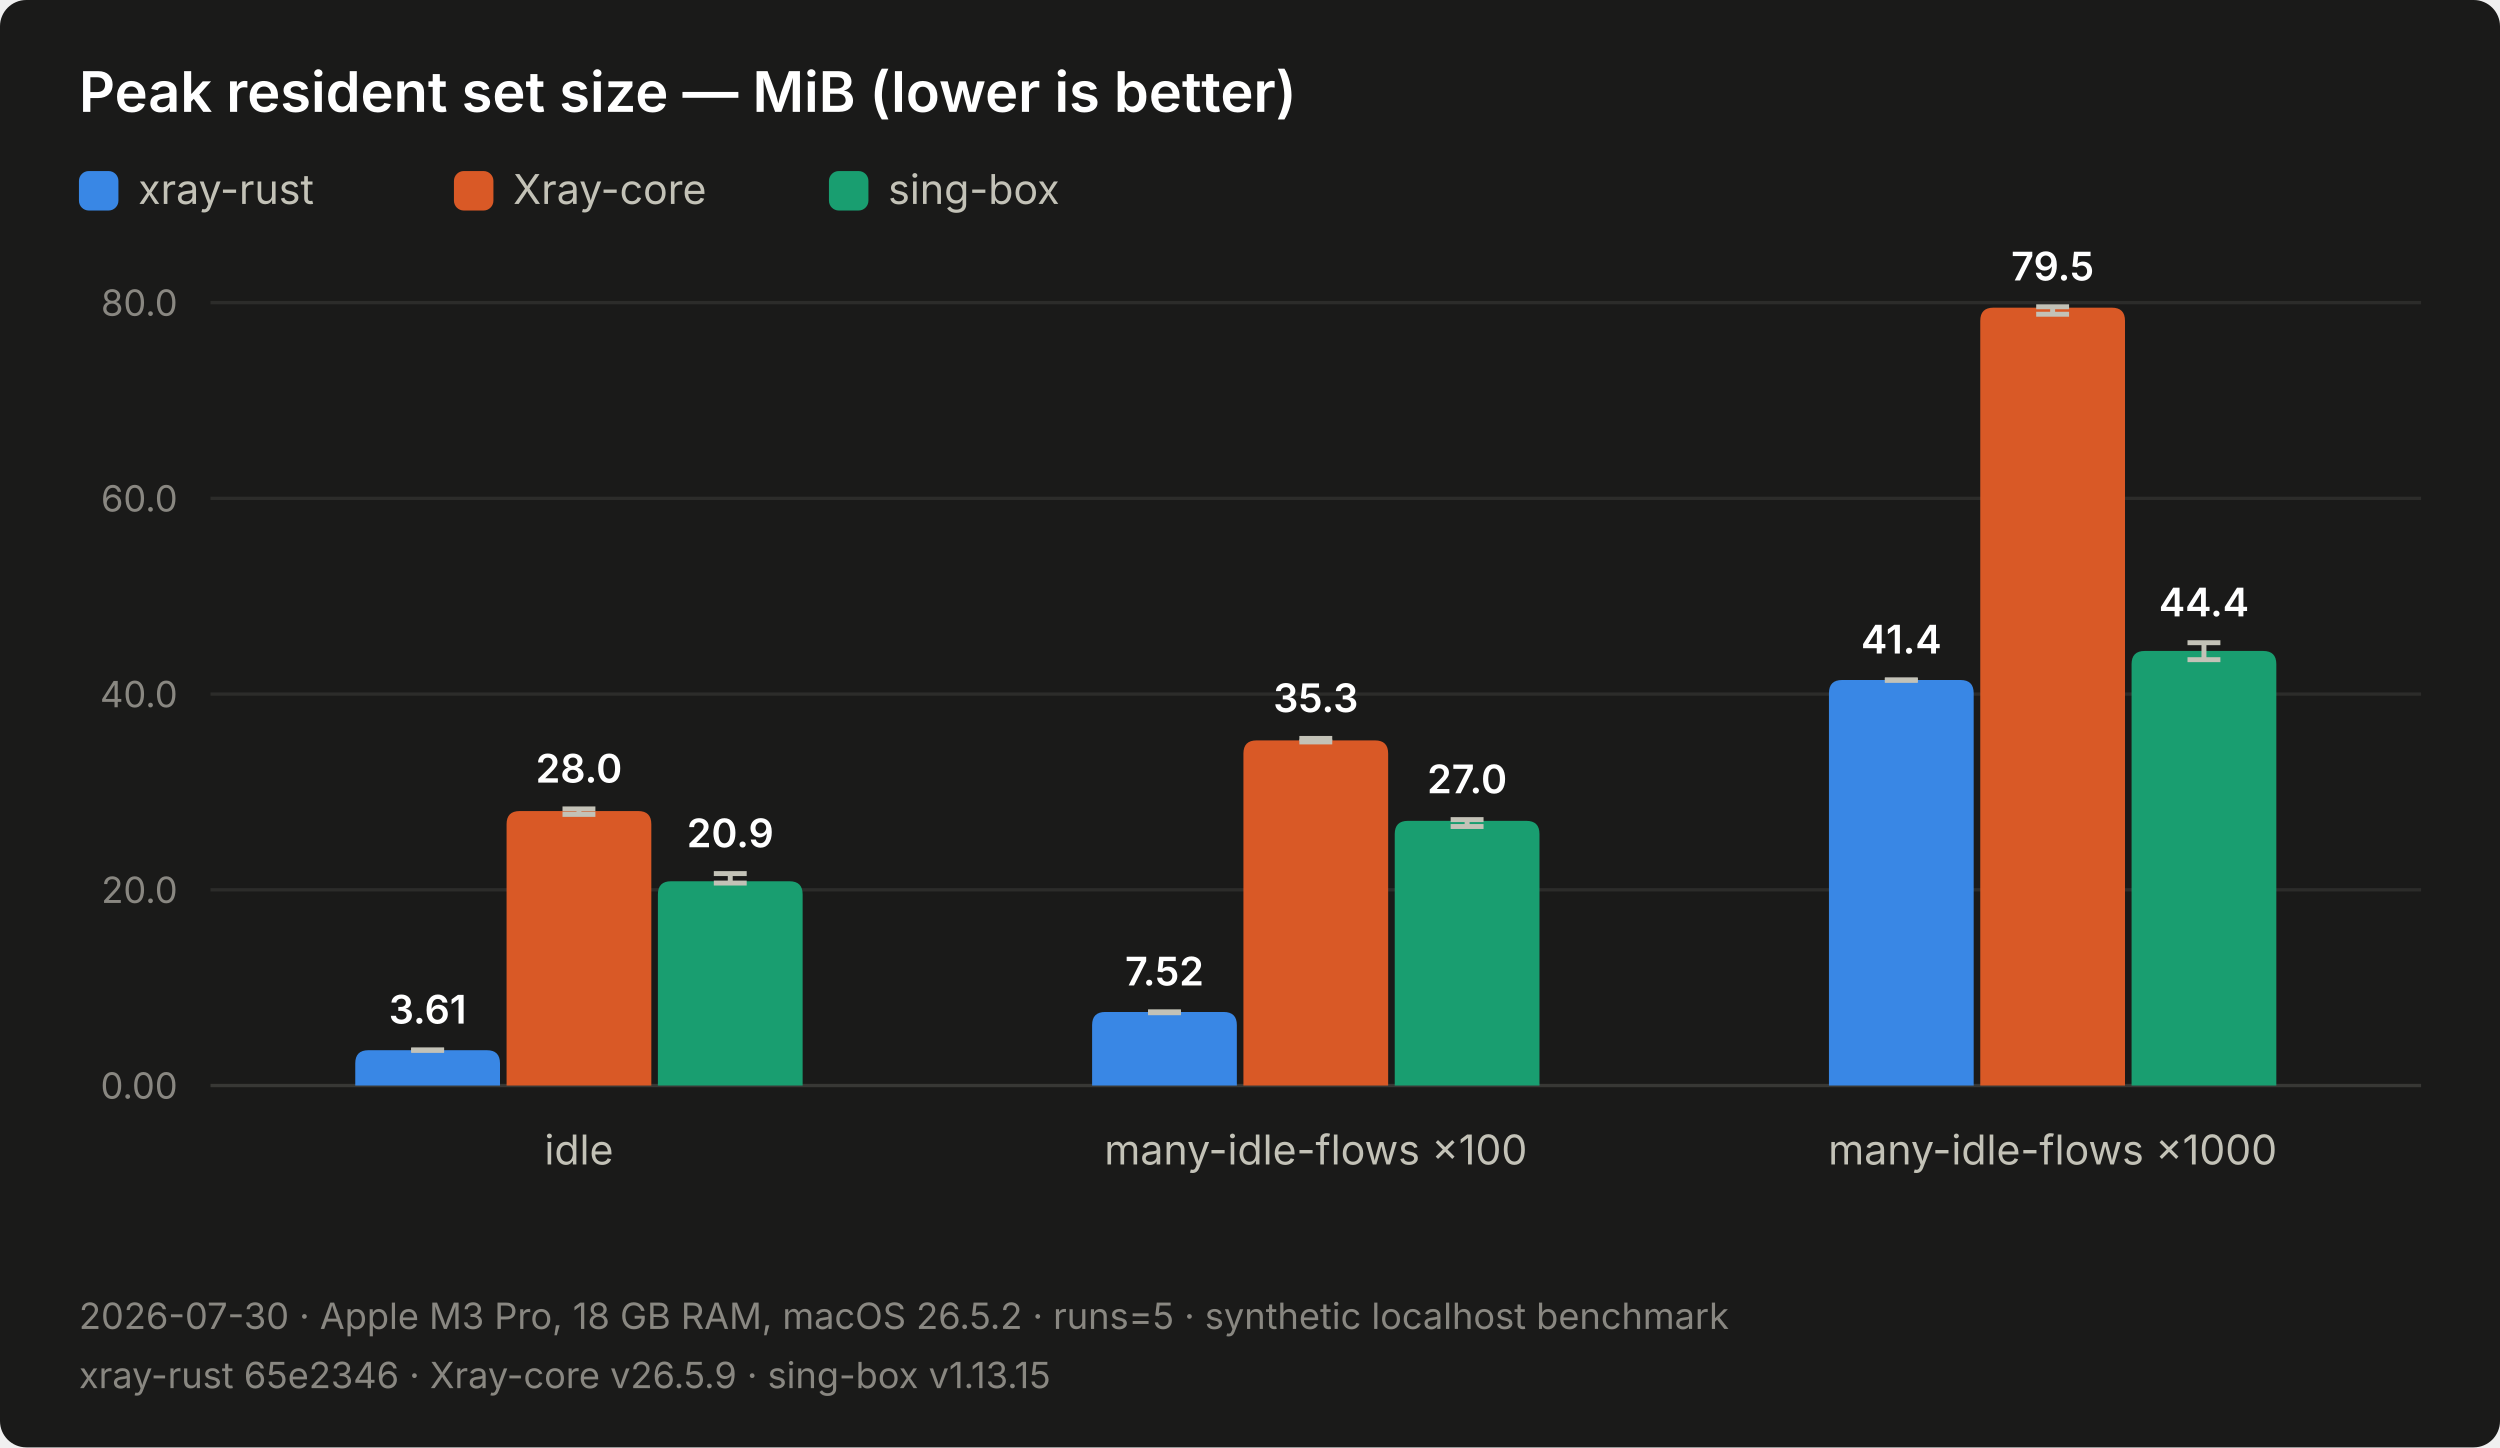
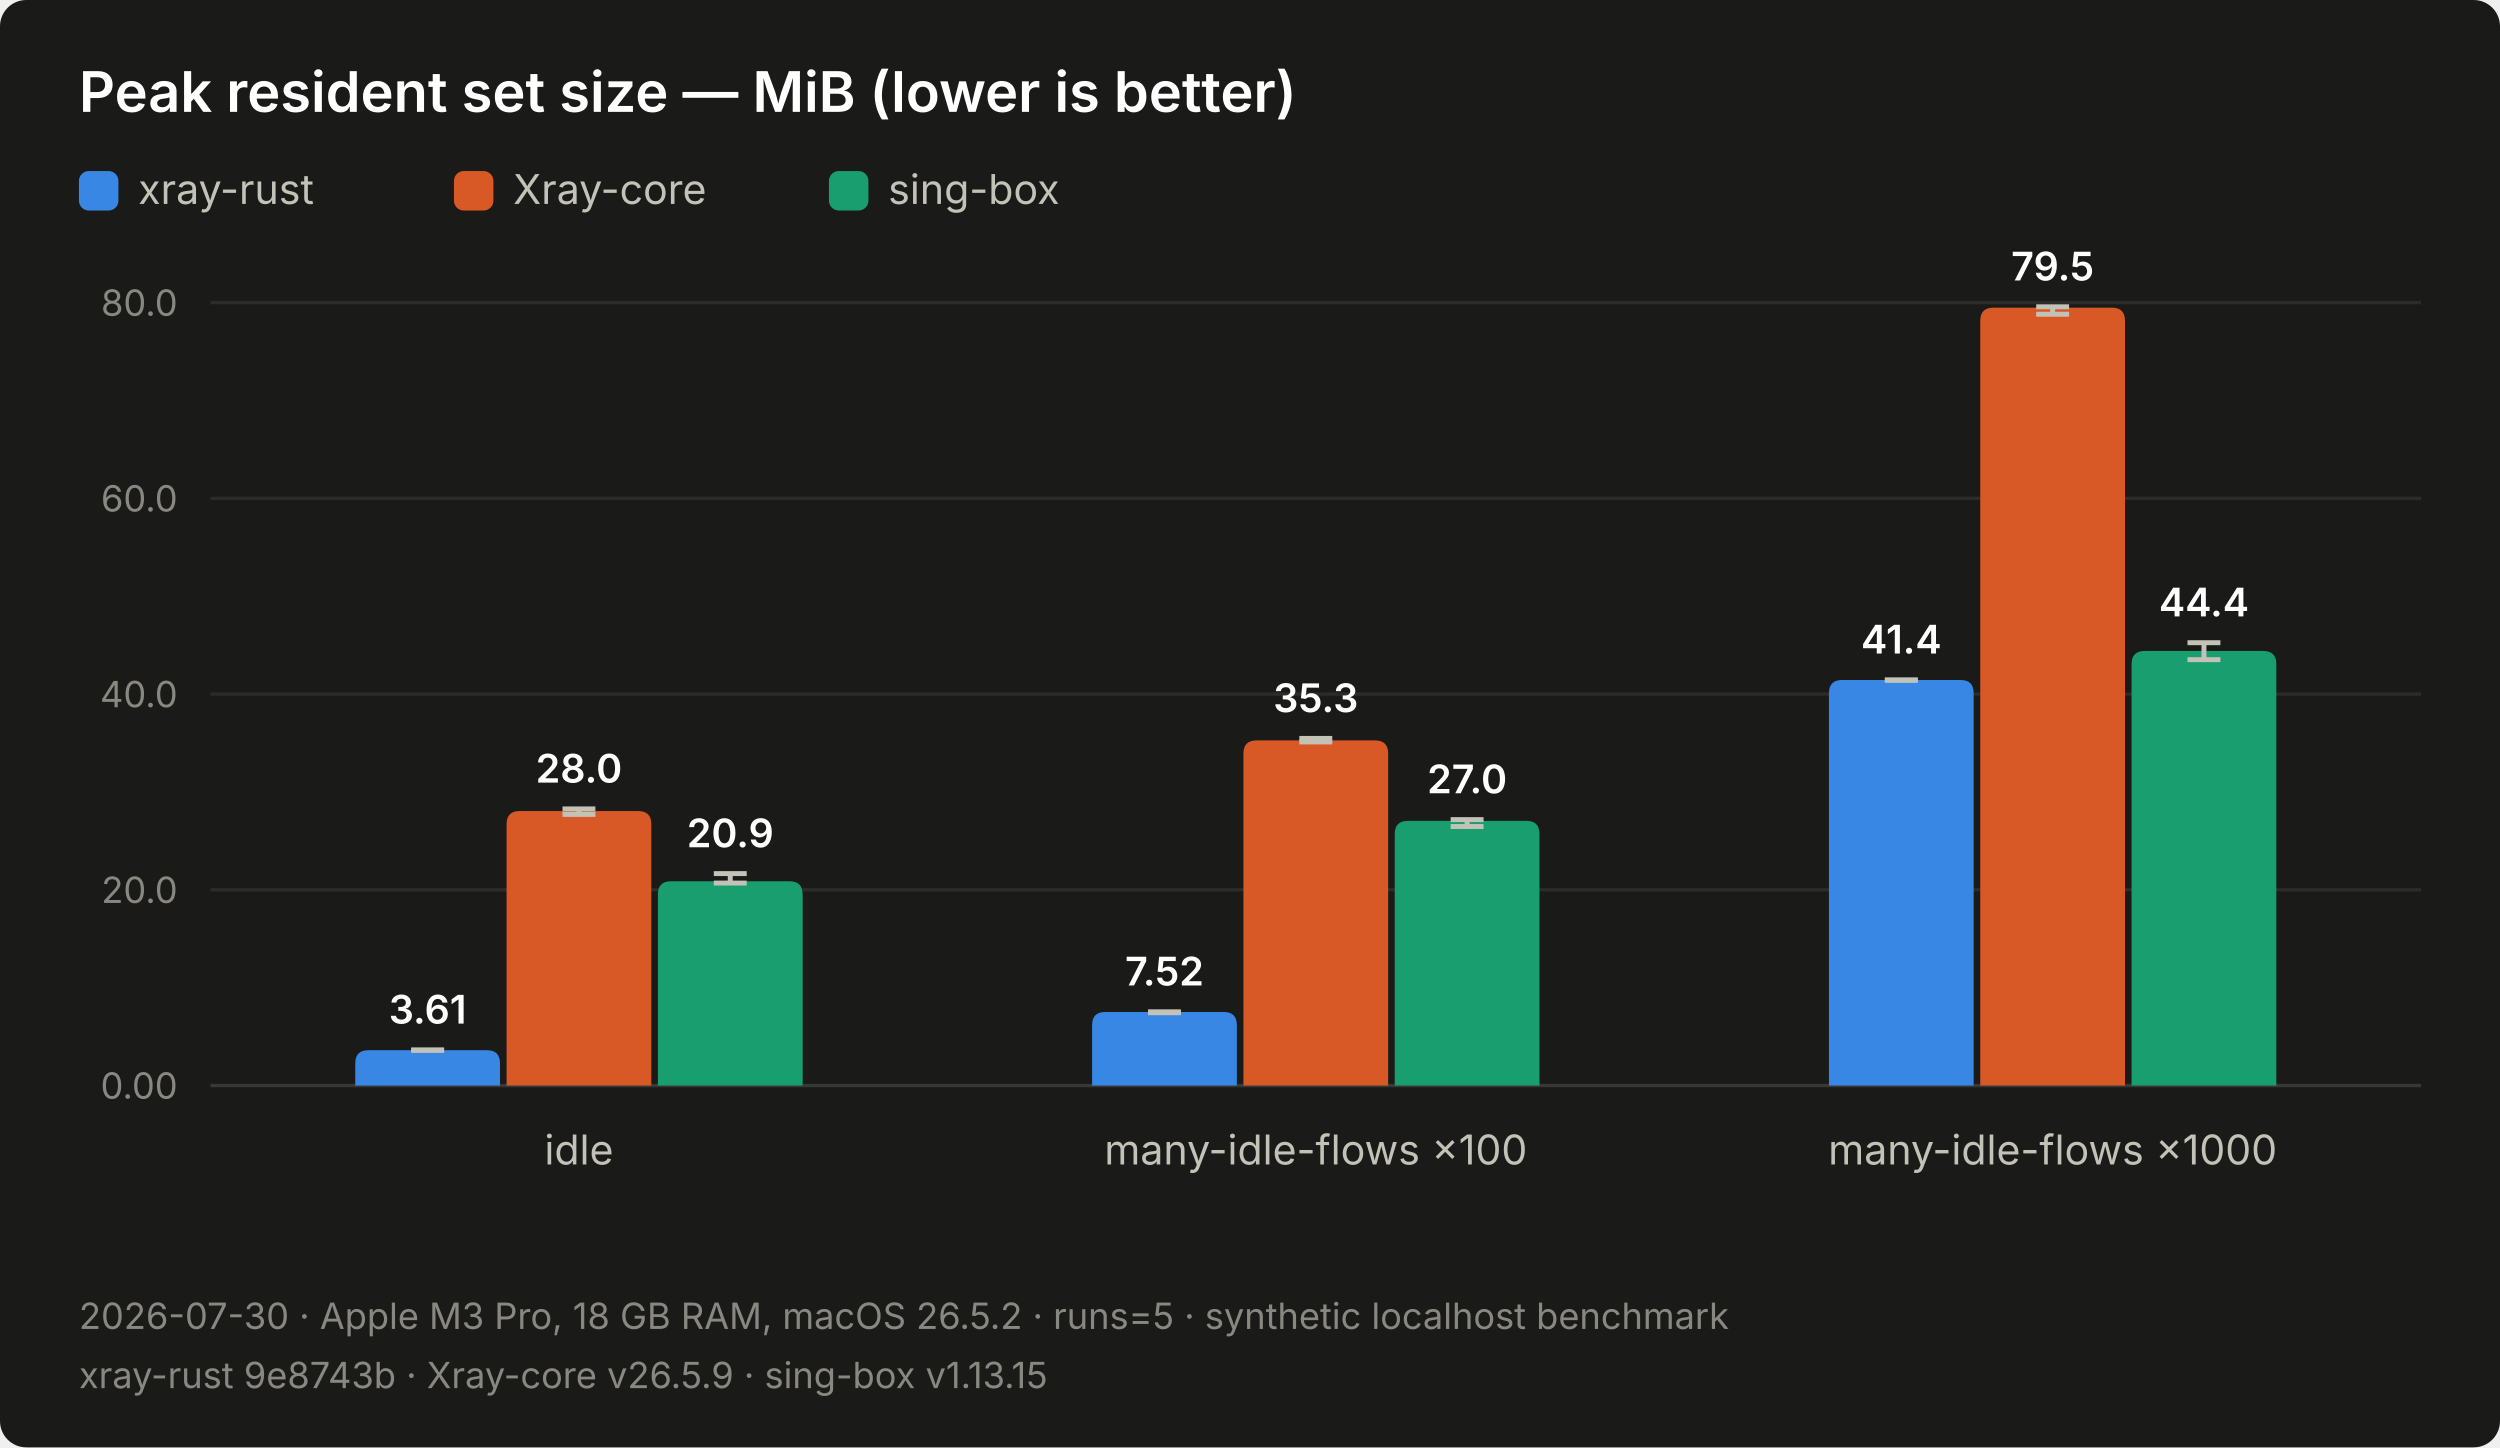
<svg xmlns="http://www.w3.org/2000/svg" width="760" height="440" viewBox="0 0 760 440" role="img" aria-label="Peak resident set size — MiB (lower is better)">
  <rect width="760" height="440" fill="#1a1a19" rx="8" />
  <text x="24" y="34" font-family="system-ui, -apple-system, 'Segoe UI', sans-serif" font-size="17" font-weight="600" fill="#ffffff">Peak resident set size — MiB (lower is better)</text>
  <rect x="24.00" y="52" width="12" height="12" rx="3" fill="#3987e5" />
  <text x="42.00" y="62" font-family="system-ui, -apple-system, 'Segoe UI', sans-serif" font-size="12.5" fill="#c3c2b7">xray-rust</text>
  <rect x="138.00" y="52" width="12" height="12" rx="3" fill="#d95926" />
  <text x="156.00" y="62" font-family="system-ui, -apple-system, 'Segoe UI', sans-serif" font-size="12.5" fill="#c3c2b7">Xray-core</text>
  <rect x="252.00" y="52" width="12" height="12" rx="3" fill="#199e70" />
  <text x="270.00" y="62" font-family="system-ui, -apple-system, 'Segoe UI', sans-serif" font-size="12.5" fill="#c3c2b7">sing-box</text>
  <text x="54" y="334.00" font-family="system-ui, -apple-system, 'Segoe UI', sans-serif" font-size="11" fill="#898781" text-anchor="end">0.00</text>
  <line x1="64" y1="270.50" x2="736" y2="270.50" stroke="#2c2c2a" stroke-width="1" />
  <text x="54" y="274.50" font-family="system-ui, -apple-system, 'Segoe UI', sans-serif" font-size="11" fill="#898781" text-anchor="end">20.0</text>
  <line x1="64" y1="211.00" x2="736" y2="211.00" stroke="#2c2c2a" stroke-width="1" />
  <text x="54" y="215.00" font-family="system-ui, -apple-system, 'Segoe UI', sans-serif" font-size="11" fill="#898781" text-anchor="end">40.0</text>
  <line x1="64" y1="151.50" x2="736" y2="151.50" stroke="#2c2c2a" stroke-width="1" />
  <text x="54" y="155.50" font-family="system-ui, -apple-system, 'Segoe UI', sans-serif" font-size="11" fill="#898781" text-anchor="end">60.0</text>
  <line x1="64" y1="92.00" x2="736" y2="92.00" stroke="#2c2c2a" stroke-width="1" />
  <text x="54" y="96.00" font-family="system-ui, -apple-system, 'Segoe UI', sans-serif" font-size="11" fill="#898781" text-anchor="end">80.0</text>
  <line x1="64" y1="330" x2="736" y2="330" stroke="#383835" stroke-width="1" />
  <path d="M 108.00 330.00 L 108.00 323.26 Q 108.00 319.26 112.00 319.26 L 148.00 319.26 Q 152.00 319.26 152.00 323.26 L 152.00 330.00 Z" fill="#3987e5" />
  <line x1="130.00" y1="319.31" x2="130.00" y2="319.17" stroke="#c3c2b7" stroke-width="1.5" />
  <line x1="125.00" y1="319.31" x2="135.00" y2="319.31" stroke="#c3c2b7" stroke-width="1.5" />
  <line x1="125.00" y1="319.17" x2="135.00" y2="319.17" stroke="#c3c2b7" stroke-width="1.5" />
  <text x="130.00" y="311.17" font-family="system-ui, -apple-system, 'Segoe UI', sans-serif" font-size="12" font-weight="600" fill="#ffffff" text-anchor="middle">3.61</text>
  <path d="M 154.00 330.00 L 154.00 250.56 Q 154.00 246.56 158.00 246.56 L 194.00 246.56 Q 198.00 246.56 198.00 250.56 L 198.00 330.00 Z" fill="#d95926" />
  <line x1="176.00" y1="247.58" x2="176.00" y2="245.91" stroke="#c3c2b7" stroke-width="1.5" />
  <line x1="171.00" y1="247.58" x2="181.00" y2="247.58" stroke="#c3c2b7" stroke-width="1.5" />
  <line x1="171.00" y1="245.91" x2="181.00" y2="245.91" stroke="#c3c2b7" stroke-width="1.5" />
  <text x="176.00" y="237.91" font-family="system-ui, -apple-system, 'Segoe UI', sans-serif" font-size="12" font-weight="600" fill="#ffffff" text-anchor="middle">28.0</text>
  <path d="M 200.00 330.00 L 200.00 271.90 Q 200.00 267.90 204.00 267.90 L 240.00 267.90 Q 244.00 267.90 244.00 271.90 L 244.00 330.00 Z" fill="#199e70" />
  <line x1="222.00" y1="268.45" x2="222.00" y2="265.57" stroke="#c3c2b7" stroke-width="1.5" />
  <line x1="217.00" y1="268.45" x2="227.00" y2="268.45" stroke="#c3c2b7" stroke-width="1.5" />
  <line x1="217.00" y1="265.57" x2="227.00" y2="265.57" stroke="#c3c2b7" stroke-width="1.5" />
  <text x="222.00" y="257.57" font-family="system-ui, -apple-system, 'Segoe UI', sans-serif" font-size="12" font-weight="600" fill="#ffffff" text-anchor="middle">20.9</text>
  <text x="176.00" y="354" font-family="system-ui, -apple-system, 'Segoe UI', sans-serif" font-size="12.5" fill="#c3c2b7" text-anchor="middle">idle</text>
  <path d="M 332.00 330.00 L 332.00 311.64 Q 332.00 307.64 336.00 307.64 L 372.00 307.64 Q 376.00 307.64 376.00 311.64 L 376.00 330.00 Z" fill="#3987e5" />
  <line x1="354.00" y1="307.87" x2="354.00" y2="307.59" stroke="#c3c2b7" stroke-width="1.5" />
  <line x1="349.00" y1="307.87" x2="359.00" y2="307.87" stroke="#c3c2b7" stroke-width="1.5" />
  <line x1="349.00" y1="307.59" x2="359.00" y2="307.59" stroke="#c3c2b7" stroke-width="1.5" />
  <text x="354.00" y="299.59" font-family="system-ui, -apple-system, 'Segoe UI', sans-serif" font-size="12" font-weight="600" fill="#ffffff" text-anchor="middle">7.52</text>
  <path d="M 378.00 330.00 L 378.00 229.08 Q 378.00 225.08 382.00 225.08 L 418.00 225.08 Q 422.00 225.08 422.00 229.08 L 422.00 330.00 Z" fill="#d95926" />
  <line x1="400.00" y1="225.55" x2="400.00" y2="224.48" stroke="#c3c2b7" stroke-width="1.5" />
  <line x1="395.00" y1="225.55" x2="405.00" y2="225.55" stroke="#c3c2b7" stroke-width="1.5" />
  <line x1="395.00" y1="224.48" x2="405.00" y2="224.48" stroke="#c3c2b7" stroke-width="1.5" />
  <text x="400.00" y="216.48" font-family="system-ui, -apple-system, 'Segoe UI', sans-serif" font-size="12" font-weight="600" fill="#ffffff" text-anchor="middle">35.3</text>
  <path d="M 424.00 330.00 L 424.00 253.54 Q 424.00 249.54 428.00 249.54 L 464.00 249.54 Q 468.00 249.54 468.00 253.54 L 468.00 330.00 Z" fill="#199e70" />
  <line x1="446.00" y1="251.26" x2="446.00" y2="249.16" stroke="#c3c2b7" stroke-width="1.5" />
  <line x1="441.00" y1="251.26" x2="451.00" y2="251.26" stroke="#c3c2b7" stroke-width="1.5" />
  <line x1="441.00" y1="249.16" x2="451.00" y2="249.16" stroke="#c3c2b7" stroke-width="1.5" />
  <text x="446.00" y="241.16" font-family="system-ui, -apple-system, 'Segoe UI', sans-serif" font-size="12" font-weight="600" fill="#ffffff" text-anchor="middle">27.0</text>
  <text x="400.00" y="354" font-family="system-ui, -apple-system, 'Segoe UI', sans-serif" font-size="12.5" fill="#c3c2b7" text-anchor="middle">many-idle-flows ×100</text>
  <path d="M 556.00 330.00 L 556.00 210.72 Q 556.00 206.72 560.00 206.72 L 596.00 206.72 Q 600.00 206.72 600.00 210.72 L 600.00 330.00 Z" fill="#3987e5" />
  <line x1="578.00" y1="206.82" x2="578.00" y2="206.68" stroke="#c3c2b7" stroke-width="1.5" />
  <line x1="573.00" y1="206.82" x2="583.00" y2="206.82" stroke="#c3c2b7" stroke-width="1.5" />
  <line x1="573.00" y1="206.68" x2="583.00" y2="206.68" stroke="#c3c2b7" stroke-width="1.5" />
  <text x="578.00" y="198.68" font-family="system-ui, -apple-system, 'Segoe UI', sans-serif" font-size="12" font-weight="600" fill="#ffffff" text-anchor="middle">41.4</text>
  <path d="M 602.00 330.00 L 602.00 97.53 Q 602.00 93.53 606.00 93.53 L 642.00 93.53 Q 646.00 93.53 646.00 97.53 L 646.00 330.00 Z" fill="#d95926" />
  <line x1="624.00" y1="95.53" x2="624.00" y2="93.26" stroke="#c3c2b7" stroke-width="1.5" />
  <line x1="619.00" y1="95.53" x2="629.00" y2="95.53" stroke="#c3c2b7" stroke-width="1.5" />
  <line x1="619.00" y1="93.26" x2="629.00" y2="93.26" stroke="#c3c2b7" stroke-width="1.5" />
  <text x="624.00" y="85.26" font-family="system-ui, -apple-system, 'Segoe UI', sans-serif" font-size="12" font-weight="600" fill="#ffffff" text-anchor="middle">79.5</text>
  <path d="M 648.00 330.00 L 648.00 201.89 Q 648.00 197.89 652.00 197.89 L 688.00 197.89 Q 692.00 197.89 692.00 201.89 L 692.00 330.00 Z" fill="#199e70" />
  <line x1="670.00" y1="200.54" x2="670.00" y2="195.38" stroke="#c3c2b7" stroke-width="1.5" />
  <line x1="665.00" y1="200.54" x2="675.00" y2="200.54" stroke="#c3c2b7" stroke-width="1.5" />
  <line x1="665.00" y1="195.38" x2="675.00" y2="195.38" stroke="#c3c2b7" stroke-width="1.5" />
  <text x="670.00" y="187.38" font-family="system-ui, -apple-system, 'Segoe UI', sans-serif" font-size="12" font-weight="600" fill="#ffffff" text-anchor="middle">44.4</text>
  <text x="624.00" y="354" font-family="system-ui, -apple-system, 'Segoe UI', sans-serif" font-size="12.5" fill="#c3c2b7" text-anchor="middle">many-idle-flows ×1000</text>
  <text x="24" y="404" font-family="system-ui, -apple-system, 'Segoe UI', sans-serif" font-size="11" fill="#898781">2026-07-30 · Apple M3 Pro, 18 GB RAM, macOS 26.5.2 · runs=5 · synthetic localhost benchmark</text>
-   <text x="24" y="422" font-family="system-ui, -apple-system, 'Segoe UI', sans-serif" font-size="11" fill="#898781">xray-rust 65e2346 · Xray-core v26.5.9 · sing-box v1.13.15</text>
+   <text x="24" y="422" font-family="system-ui, -apple-system, 'Segoe UI', sans-serif" font-size="11" fill="#898781">xray-rust 9e8743b · Xray-core v26.5.9 · sing-box v1.13.15</text>
</svg>
